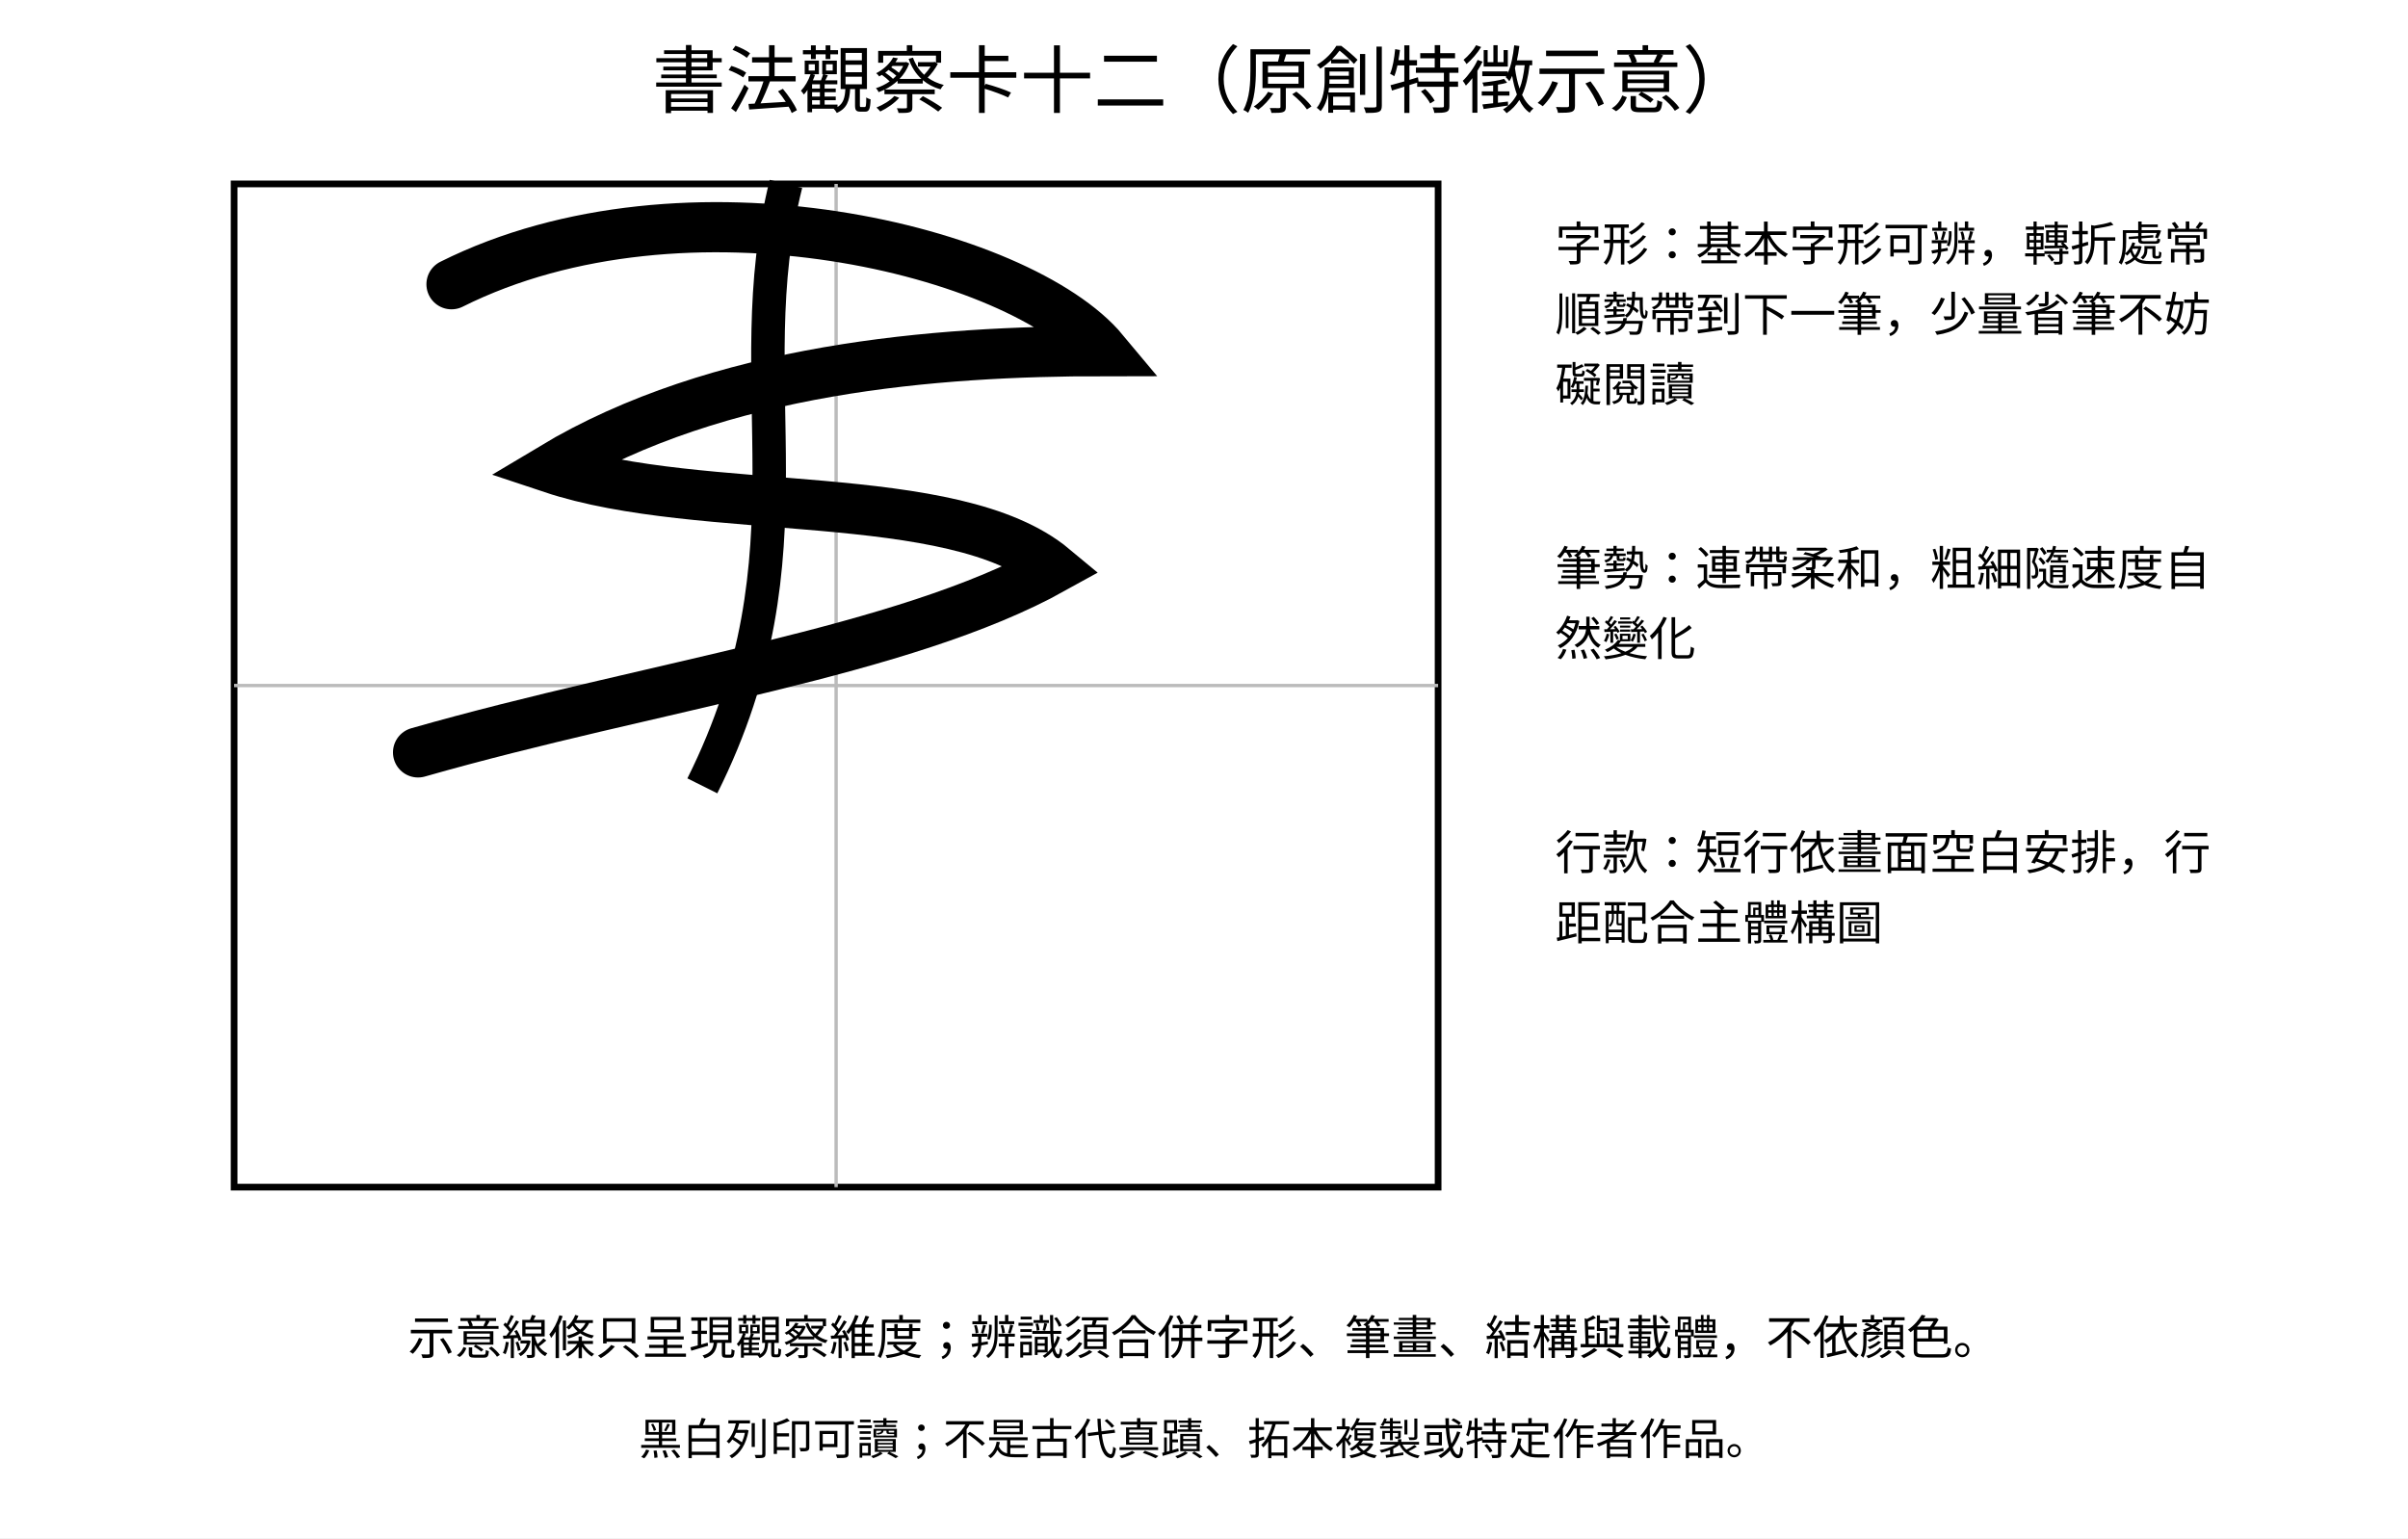
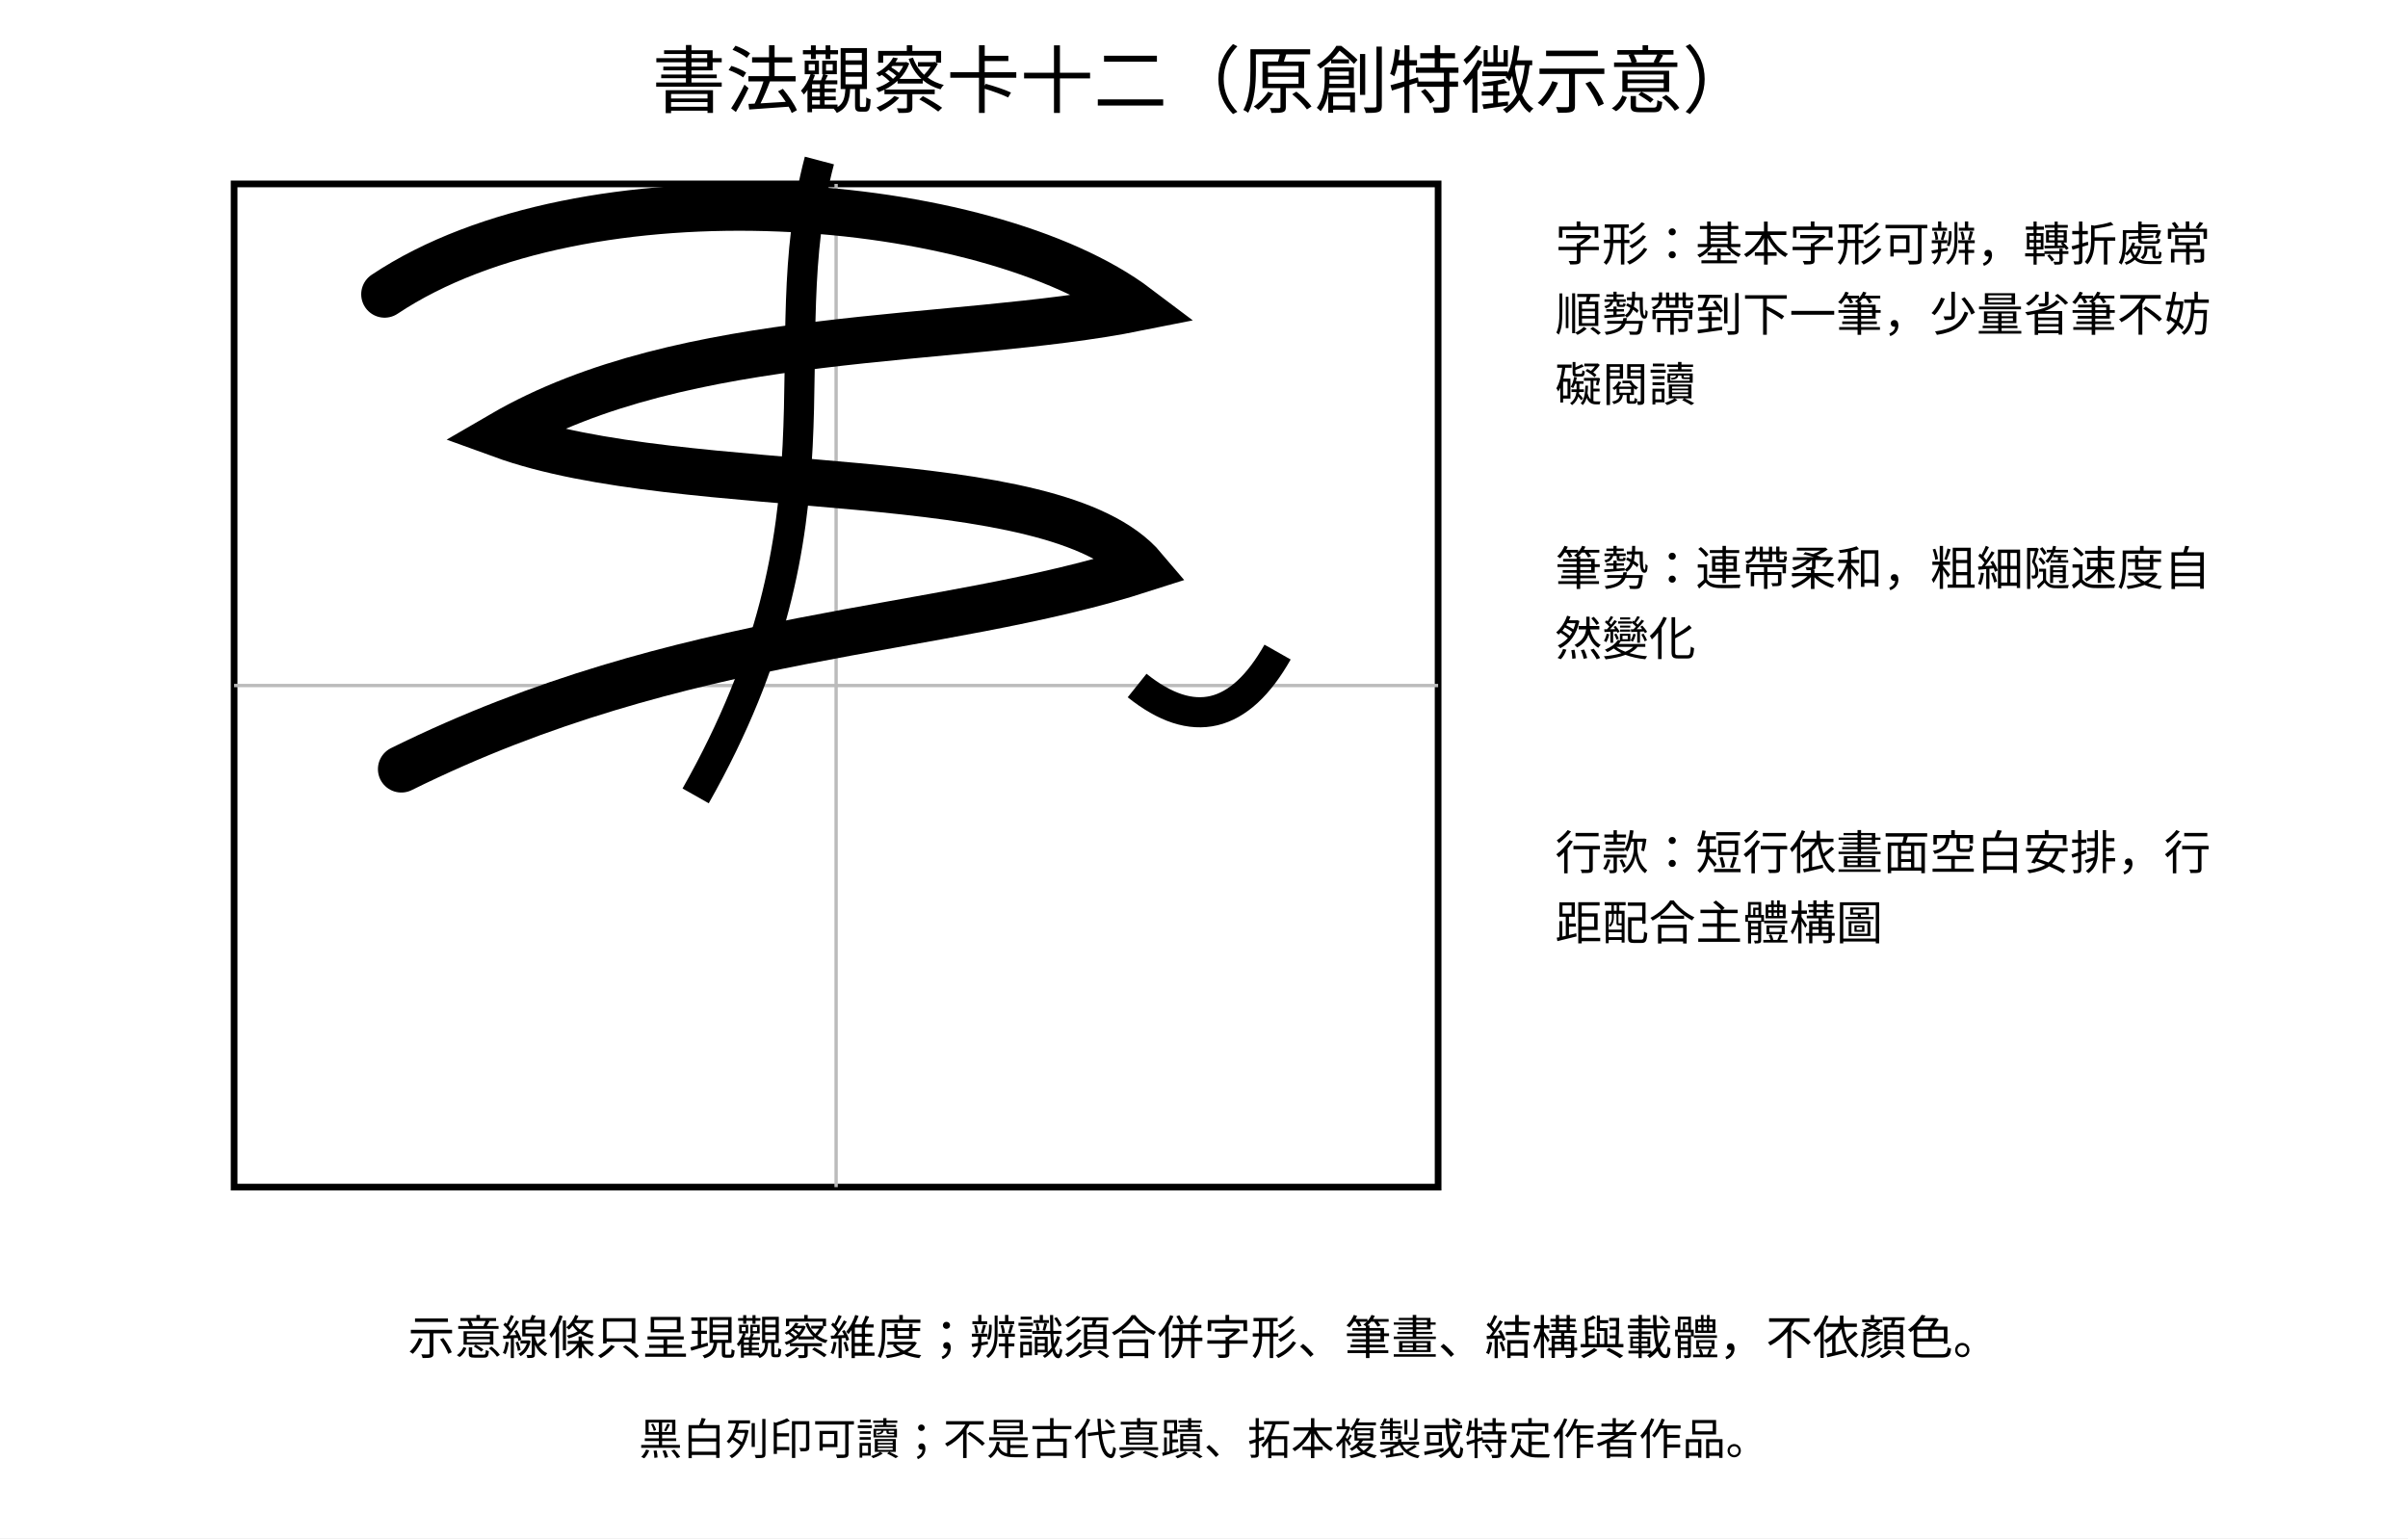
<svg xmlns="http://www.w3.org/2000/svg" role="img" aria-labelledby="title desc" viewBox="0 0 720 460">
  <rect width="720" height="460" fill="white" />
  <text x="360" y="32" text-anchor="middle" font-size="22" font-family="sans-serif" fill="black">書法觀察卡十二（原創特徵示意）</text>
  <rect x="70" y="55" width="360" height="300" fill="white" stroke="black" stroke-width="2" />
  <line x1="250" y1="55" x2="250" y2="355" stroke="#bbb" />
  <line x1="70" y1="205" x2="430" y2="205" stroke="#bbb" />
-   <path d="M135 85 C205 50 305 75 330 105 C280 105 215 110 165 140 C210 155 285 145 315 170 C270 195 195 205 125 225" fill="none" stroke="black" stroke-width="15" stroke-linecap="round" />
-   <path d="M235 55 C220 115 245 165 210 235" fill="none" stroke="black" stroke-width="10" />
+   <path d="M115 88 C175 48 295 58 340 92 C285 103 205 98 150 130 C205 150 315 138 342 170 C280 190 205 188 120 230" fill="none" stroke="black" stroke-width="14" stroke-linecap="round" />
+   <path d="M245 48 C230 105 255 155 208 238 M340 205 Q365 225 382 195" fill="none" stroke="black" stroke-width="9" />
  <text x="465" y="78" font-size="14" font-family="sans-serif">
    <tspan x="465" dy="0">字形：基本字形可辨，轉折處常</tspan>
    <tspan x="465" dy="21">順勢帶到下一筆，少量省筆不妨</tspan>
    <tspan x="465" dy="21">礙閱讀</tspan>
  </text>
  <text x="465" y="175" font-size="14" font-family="sans-serif">
    <tspan x="465" dy="0">筆勢：連帶柔和，粗細隨速度自</tspan>
    <tspan x="465" dy="21">然變化</tspan>
  </text>
  <text x="465" y="260" font-size="14" font-family="sans-serif">
    <tspan x="465" dy="0">行款：短行依畫面空白安排，行</tspan>
    <tspan x="465" dy="21">距配合主體構圖</tspan>
  </text>
  <text x="360" y="405" text-anchor="middle" font-size="14" font-family="sans-serif">示意線條只呈現觀察維度；辨識須合併字形、筆畫、結構與載體，不依顏色。</text>
  <text x="360" y="435" text-anchor="middle" font-size="13" font-family="sans-serif">黑白列印可讀；不是古代真蹟、拓本複製或特定作者作品。</text>
</svg>
